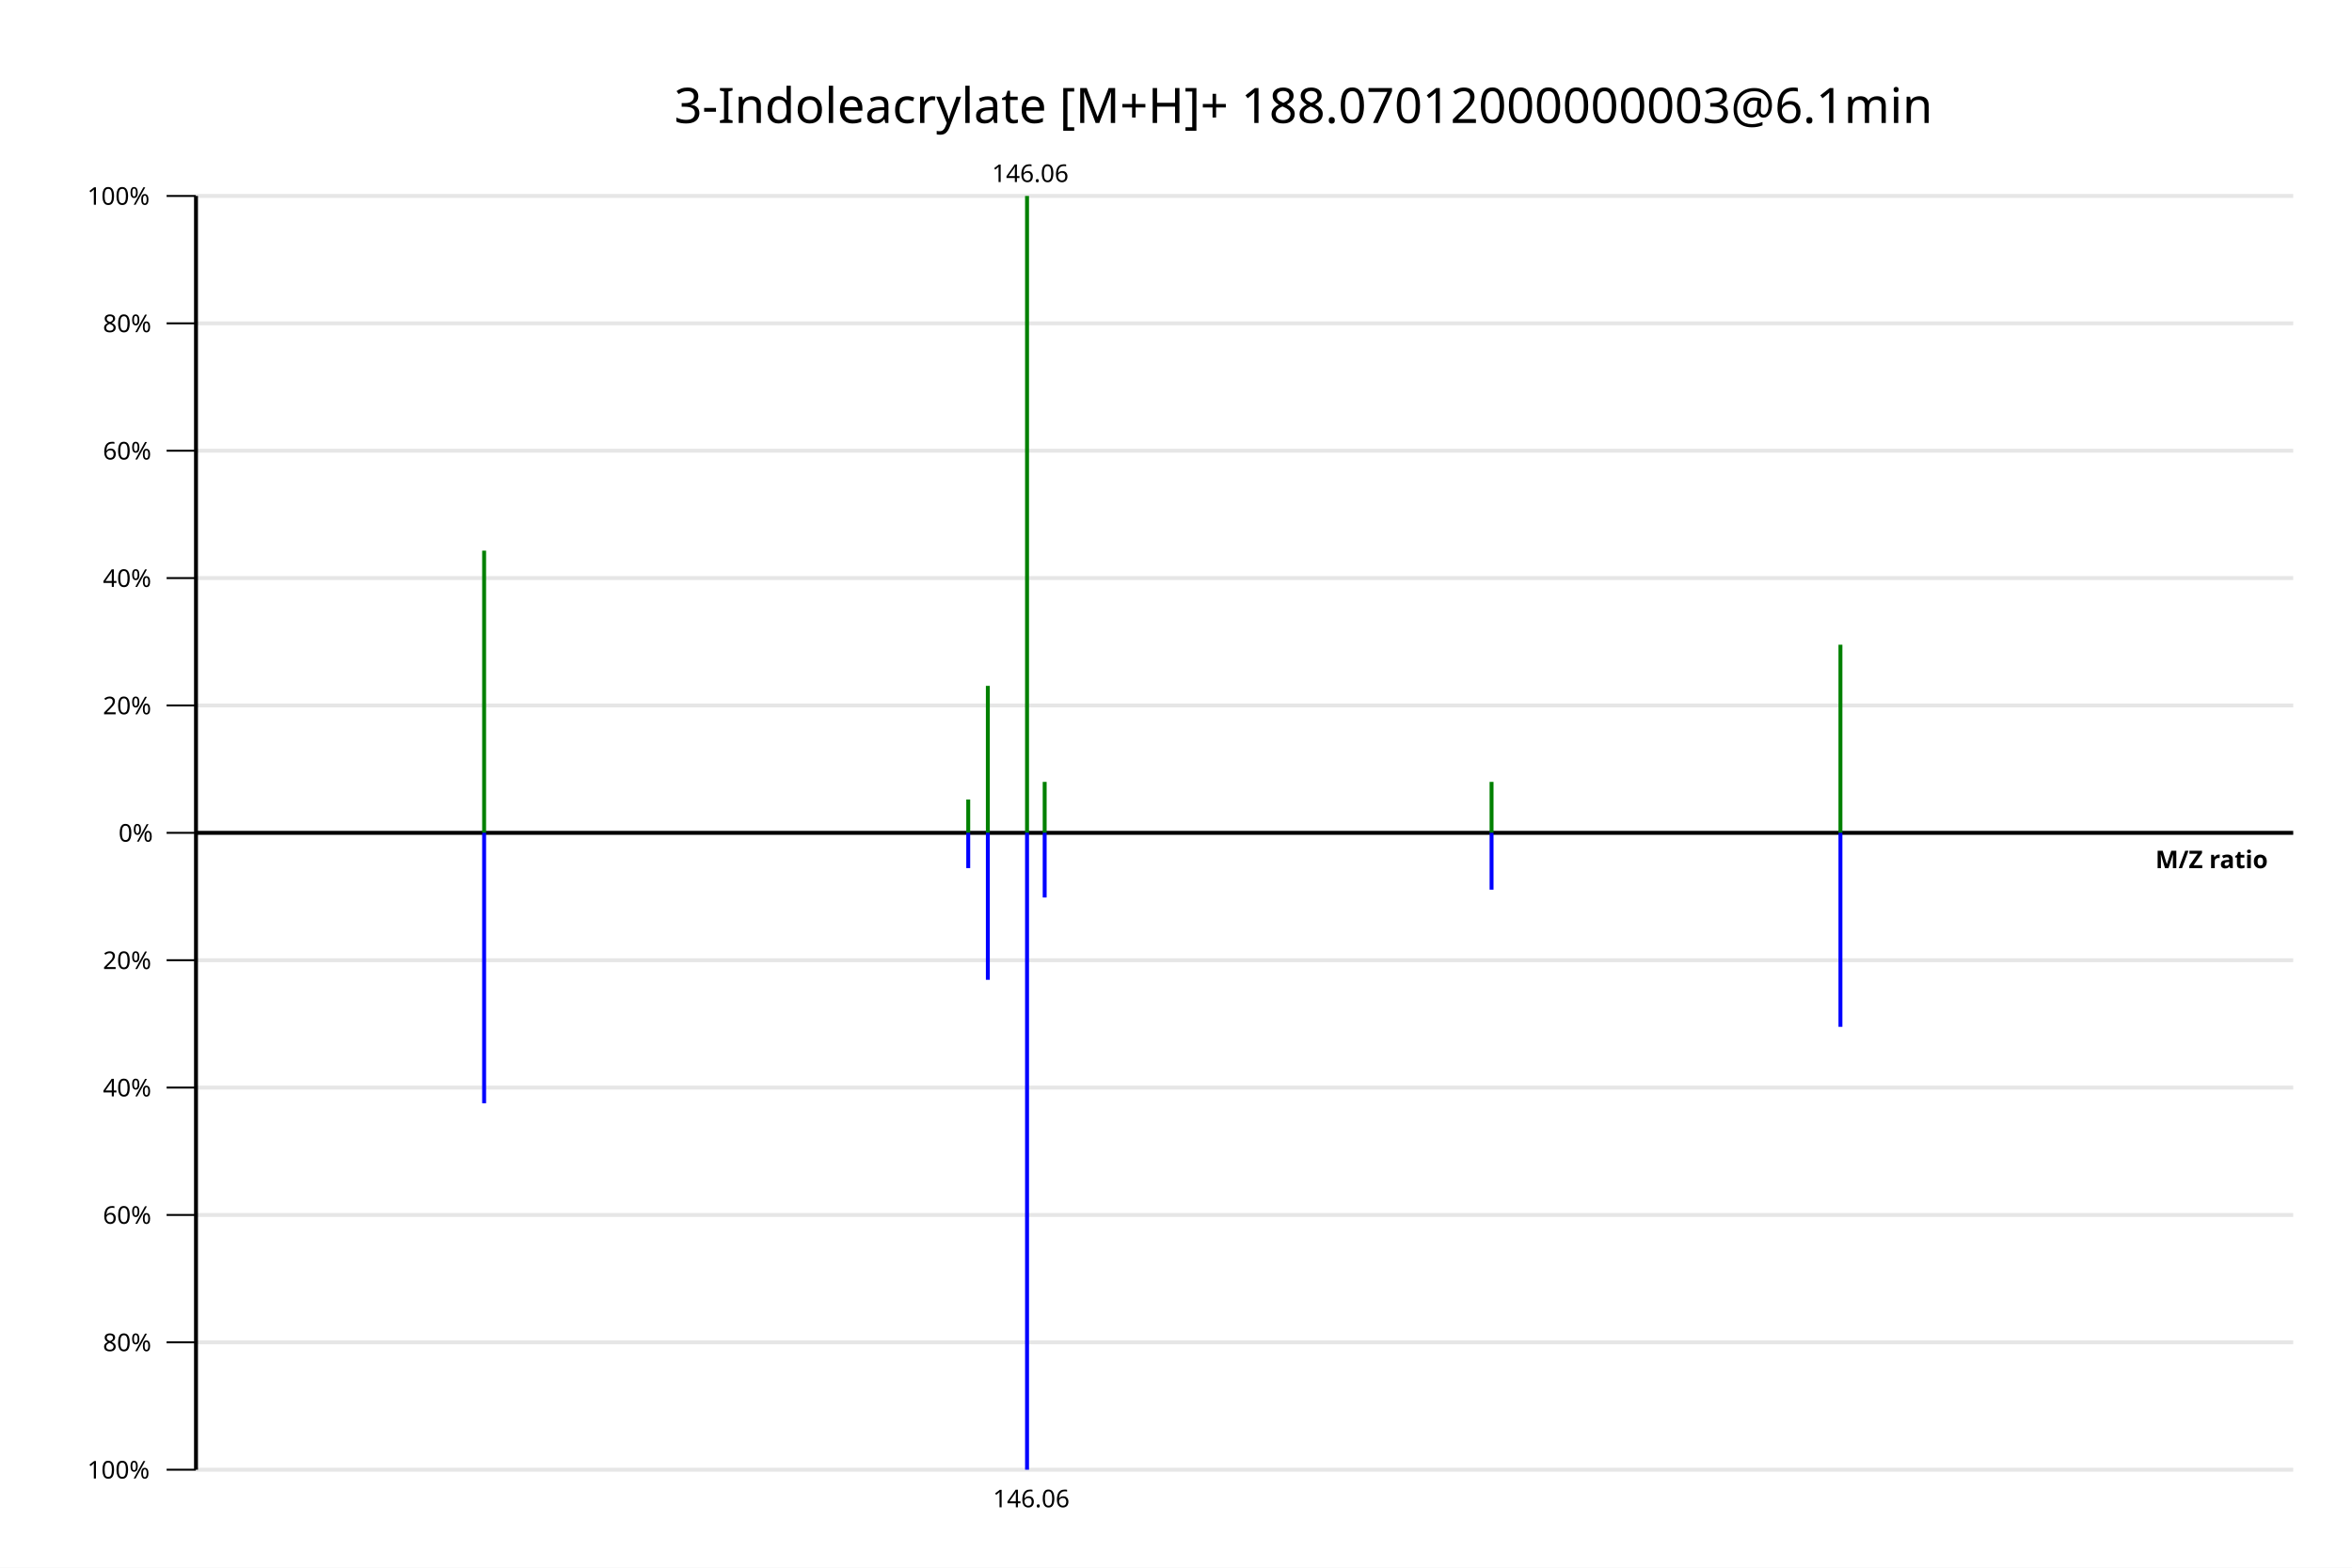
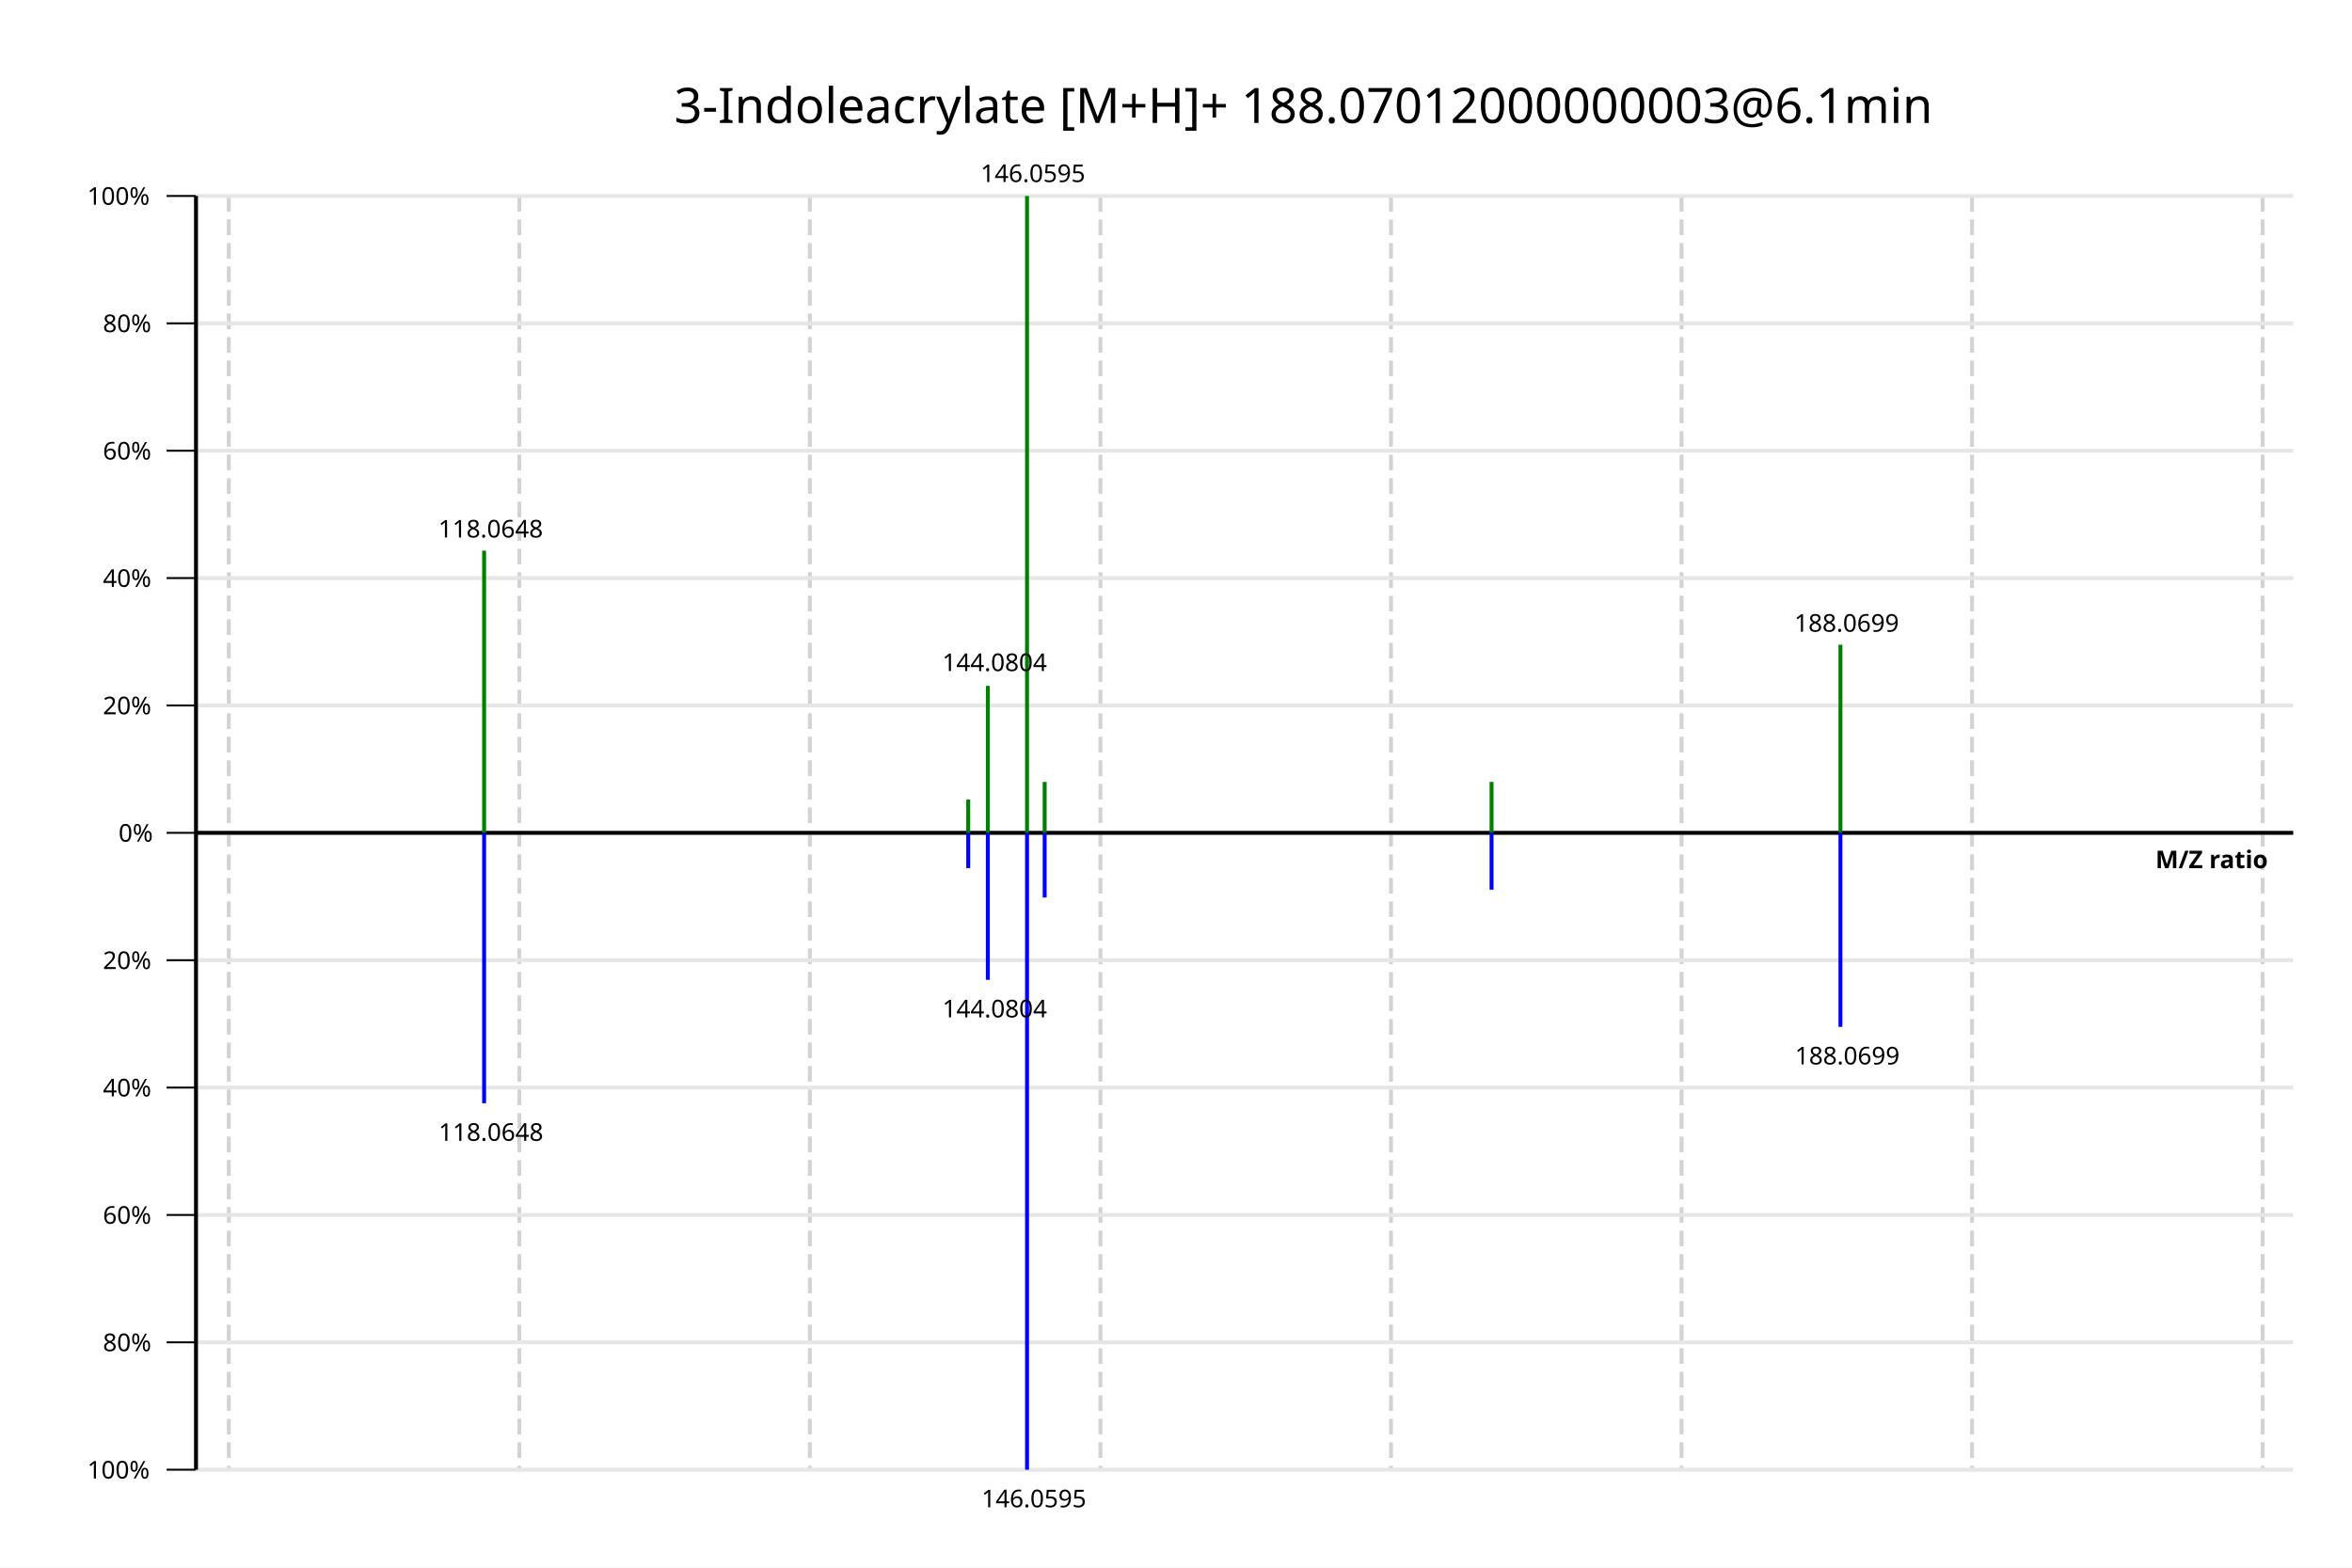
<svg xmlns="http://www.w3.org/2000/svg" preserveAspectRatio="xMaxYMax" width="1200" height="800" viewBox="0 0 1200 800">
  <rect x="0" y="0" width="1200" height="800" style="fill: #FFFFFF" />
+   <line x1="-31.504" x2="-31.504" y1="100" y2="750" style="stroke: #D3D3D3; stroke-width: 2; stroke-dash: dash;" stroke-dasharray="8 4" />
+   <line x1="116.734" x2="116.734" y1="100" y2="750" style="stroke: #D3D3D3; stroke-width: 2; stroke-dash: dash;" stroke-dasharray="8 4" />
+   <line x1="264.972" x2="264.972" y1="100" y2="750" style="stroke: #D3D3D3; stroke-width: 2; stroke-dash: dash;" stroke-dasharray="8 4" />
+   <line x1="413.21" x2="413.21" y1="100" y2="750" style="stroke: #D3D3D3; stroke-width: 2; stroke-dash: dash;" stroke-dasharray="8 4" />
+   <line x1="561.448" x2="561.448" y1="100" y2="750" style="stroke: #D3D3D3; stroke-width: 2; stroke-dash: dash;" stroke-dasharray="8 4" />
+   <line x1="709.685" x2="709.685" y1="100" y2="750" style="stroke: #D3D3D3; stroke-width: 2; stroke-dash: dash;" stroke-dasharray="8 4" />
+   <line x1="857.923" x2="857.923" y1="100" y2="750" style="stroke: #D3D3D3; stroke-width: 2; stroke-dash: dash;" stroke-dasharray="8 4" />
+   <line x1="1006.161" x2="1006.161" y1="100" y2="750" style="stroke: #D3D3D3; stroke-width: 2; stroke-dash: dash;" stroke-dasharray="8 4" />
+   <line x1="1154.399" x2="1154.399" y1="100" y2="750" style="stroke: #D3D3D3; stroke-width: 2; stroke-dash: dash;" stroke-dasharray="8 4" />
+   <line x1="1302.637" x2="1302.637" y1="100" y2="750" style="stroke: #D3D3D3; stroke-width: 2; stroke-dash: dash;" stroke-dasharray="8 4" />
  <line x1="100" x2="85" y1="425" y2="425" style="stroke: #000000; stroke-width: 1; stroke-dash: solid;" />
  <line x1="100" x2="1170" y1="425" y2="425" style="stroke: #E6E6E6; stroke-width: 2; stroke-dash: solid;" />
  <text x="60.488" y="429.495" style="font-style: normal;font-size: 12.5px;font-family: Microsoft YaHei;color: black;fill: #000000;">0%</text>
  <line x1="100" x2="85" y1="360" y2="360" style="stroke: #000000; stroke-width: 1; stroke-dash: solid;" />
  <line x1="100" x2="1170" y1="360" y2="360" style="stroke: #E6E6E6; stroke-width: 2; stroke-dash: solid;" />
  <text x="52.502" y="364.495" style="font-style: normal;font-size: 12.5px;font-family: Microsoft YaHei;color: black;fill: #000000;">20%</text>
  <line x1="100" x2="85" y1="490" y2="490" style="stroke: #000000; stroke-width: 1; stroke-dash: solid;" />
  <line x1="100" x2="1170" y1="490" y2="490" style="stroke: #E6E6E6; stroke-width: 2; stroke-dash: solid;" />
  <text x="52.502" y="494.495" style="font-style: normal;font-size: 12.5px;font-family: Microsoft YaHei;color: black;fill: #000000;">20%</text>
  <line x1="100" x2="85" y1="295" y2="295" style="stroke: #000000; stroke-width: 1; stroke-dash: solid;" />
  <line x1="100" x2="1170" y1="295" y2="295" style="stroke: #E6E6E6; stroke-width: 2; stroke-dash: solid;" />
  <text x="52.502" y="299.495" style="font-style: normal;font-size: 12.5px;font-family: Microsoft YaHei;color: black;fill: #000000;">40%</text>
  <line x1="100" x2="85" y1="555" y2="555" style="stroke: #000000; stroke-width: 1; stroke-dash: solid;" />
  <line x1="100" x2="1170" y1="555" y2="555" style="stroke: #E6E6E6; stroke-width: 2; stroke-dash: solid;" />
  <text x="52.502" y="559.495" style="font-style: normal;font-size: 12.5px;font-family: Microsoft YaHei;color: black;fill: #000000;">40%</text>
  <line x1="100" x2="85" y1="230" y2="230" style="stroke: #000000; stroke-width: 1; stroke-dash: solid;" />
  <line x1="100" x2="1170" y1="230" y2="230" style="stroke: #E6E6E6; stroke-width: 2; stroke-dash: solid;" />
  <text x="52.502" y="234.495" style="font-style: normal;font-size: 12.5px;font-family: Microsoft YaHei;color: black;fill: #000000;">60%</text>
  <line x1="100" x2="85" y1="620" y2="620" style="stroke: #000000; stroke-width: 1; stroke-dash: solid;" />
  <line x1="100" x2="1170" y1="620" y2="620" style="stroke: #E6E6E6; stroke-width: 2; stroke-dash: solid;" />
  <text x="52.502" y="624.495" style="font-style: normal;font-size: 12.5px;font-family: Microsoft YaHei;color: black;fill: #000000;">60%</text>
  <line x1="100" x2="85" y1="165" y2="165" style="stroke: #000000; stroke-width: 1; stroke-dash: solid;" />
  <line x1="100" x2="1170" y1="165" y2="165" style="stroke: #E6E6E6; stroke-width: 2; stroke-dash: solid;" />
  <text x="52.502" y="169.495" style="font-style: normal;font-size: 12.5px;font-family: Microsoft YaHei;color: black;fill: #000000;">80%</text>
  <line x1="100" x2="85" y1="685" y2="685" style="stroke: #000000; stroke-width: 1; stroke-dash: solid;" />
  <line x1="100" x2="1170" y1="685" y2="685" style="stroke: #E6E6E6; stroke-width: 2; stroke-dash: solid;" />
  <text x="52.502" y="689.495" style="font-style: normal;font-size: 12.5px;font-family: Microsoft YaHei;color: black;fill: #000000;">80%</text>
  <line x1="100" x2="85" y1="100" y2="100" style="stroke: #000000; stroke-width: 1; stroke-dash: solid;" />
  <line x1="100" x2="1170" y1="100" y2="100" style="stroke: #E6E6E6; stroke-width: 2; stroke-dash: solid;" />
  <text x="44.516" y="104.495" style="font-style: normal;font-size: 12.5px;font-family: Microsoft YaHei;color: black;fill: #000000;">100%</text>
  <line x1="100" x2="85" y1="750" y2="750" style="stroke: #000000; stroke-width: 1; stroke-dash: solid;" />
  <line x1="100" x2="1170" y1="750" y2="750" style="stroke: #E6E6E6; stroke-width: 2; stroke-dash: solid;" />
  <text x="44.516" y="754.495" style="font-style: normal;font-size: 12.5px;font-family: Microsoft YaHei;color: black;fill: #000000;">100%</text>
  <line x1="100" x2="100" y1="100" y2="750" style="stroke: #000000; stroke-width: 2; stroke-dash: solid;" />
  <text x="50.004" y="502.399" style="font-style: strong;font-weight:bold;font-size: 12.5px;font-family: Microsoft YaHei;color: black;fill: #000000;transform-origin: 50.004px 502.399px;" transform="rotate(-90)">Relative Intensity(%)</text>
  <line x1="100" x2="1170" y1="425" y2="425" style="stroke: #000000; stroke-width: 2; stroke-dash: solid;" />
  <text x="1099.708" y="443.054" style="font-style: strong;font-weight:bold;font-size: 12.5px;font-family: Microsoft YaHei;color: black;fill: #000000;">M/Z ratio</text>
  <rect x="246" y="281" width="2" height="144" style="fill: #008000" />
  <rect x="493" y="408" width="2" height="17" style="fill: #008000" />
  <rect x="503" y="350" width="2" height="75" style="fill: #008000" />
  <rect x="523" y="100" width="2" height="325" style="fill: #008000" />
  <rect x="532" y="399" width="2" height="26" style="fill: #008000" />
  <rect x="760" y="399" width="2" height="26" style="fill: #008000" />
  <rect x="938" y="329" width="2" height="96" style="fill: #008000" />
  <rect x="246" y="425" width="2" height="138" style="fill: #0000FF" />
  <rect x="493" y="425" width="2" height="18" style="fill: #0000FF" />
  <rect x="503" y="425" width="2" height="75" style="fill: #0000FF" />
  <rect x="523" y="425" width="2" height="325" style="fill: #0000FF" />
  <rect x="532" y="425" width="2" height="33" style="fill: #0000FF" />
  <rect x="760" y="425" width="2" height="29" style="fill: #0000FF" />
  <rect x="938" y="425" width="2" height="99" style="fill: #0000FF" />
-   <text x="506.103" y="92.886" style="font-style: normal;font-size: 12.5px;font-family: Segoe UI;color: black;fill: #000000;">146.06</text>
-   <text x="506.598" y="769.168" style="font-style: normal;font-size: 12.5px;font-family: Segoe UI;color: black;fill: #000000;">146.06</text>
+   <text x="223.646" y="274.284" style="font-style: normal;font-size: 12.5px;font-family: Segoe UI;color: black;fill: #000000;">118.0648</text>
+   <text x="480.746" y="342.446" style="font-style: normal;font-size: 12.5px;font-family: Segoe UI;color: black;fill: #000000;">144.0804</text>
+   <text x="500.305" y="92.886" style="font-style: normal;font-size: 12.5px;font-family: Segoe UI;color: black;fill: #000000;">146.0595</text>
+   <text x="915.474" y="322.363" style="font-style: normal;font-size: 12.5px;font-family: Segoe UI;color: black;fill: #000000;">188.0699</text>
+   <text x="223.799" y="582.168" style="font-style: normal;font-size: 12.5px;font-family: Segoe UI;color: black;fill: #000000;">118.0648</text>
+   <text x="480.799" y="519.168" style="font-style: normal;font-size: 12.5px;font-family: Segoe UI;color: black;fill: #000000;">144.0804</text>
+   <text x="500.799" y="769.168" style="font-style: normal;font-size: 12.5px;font-family: Segoe UI;color: black;fill: #000000;">146.0595</text>
+   <text x="915.799" y="543.168" style="font-style: normal;font-size: 12.5px;font-family: Segoe UI;color: black;fill: #000000;">188.0699</text>
  <text x="343.955" y="62.756" style="font-style: normal;font-size: 25px;font-family: Microsoft YaHei;color: black;fill: #000000;">3-Indoleacrylate [M+H]+ 188.07012000000003@6.1min</text>
</svg>
